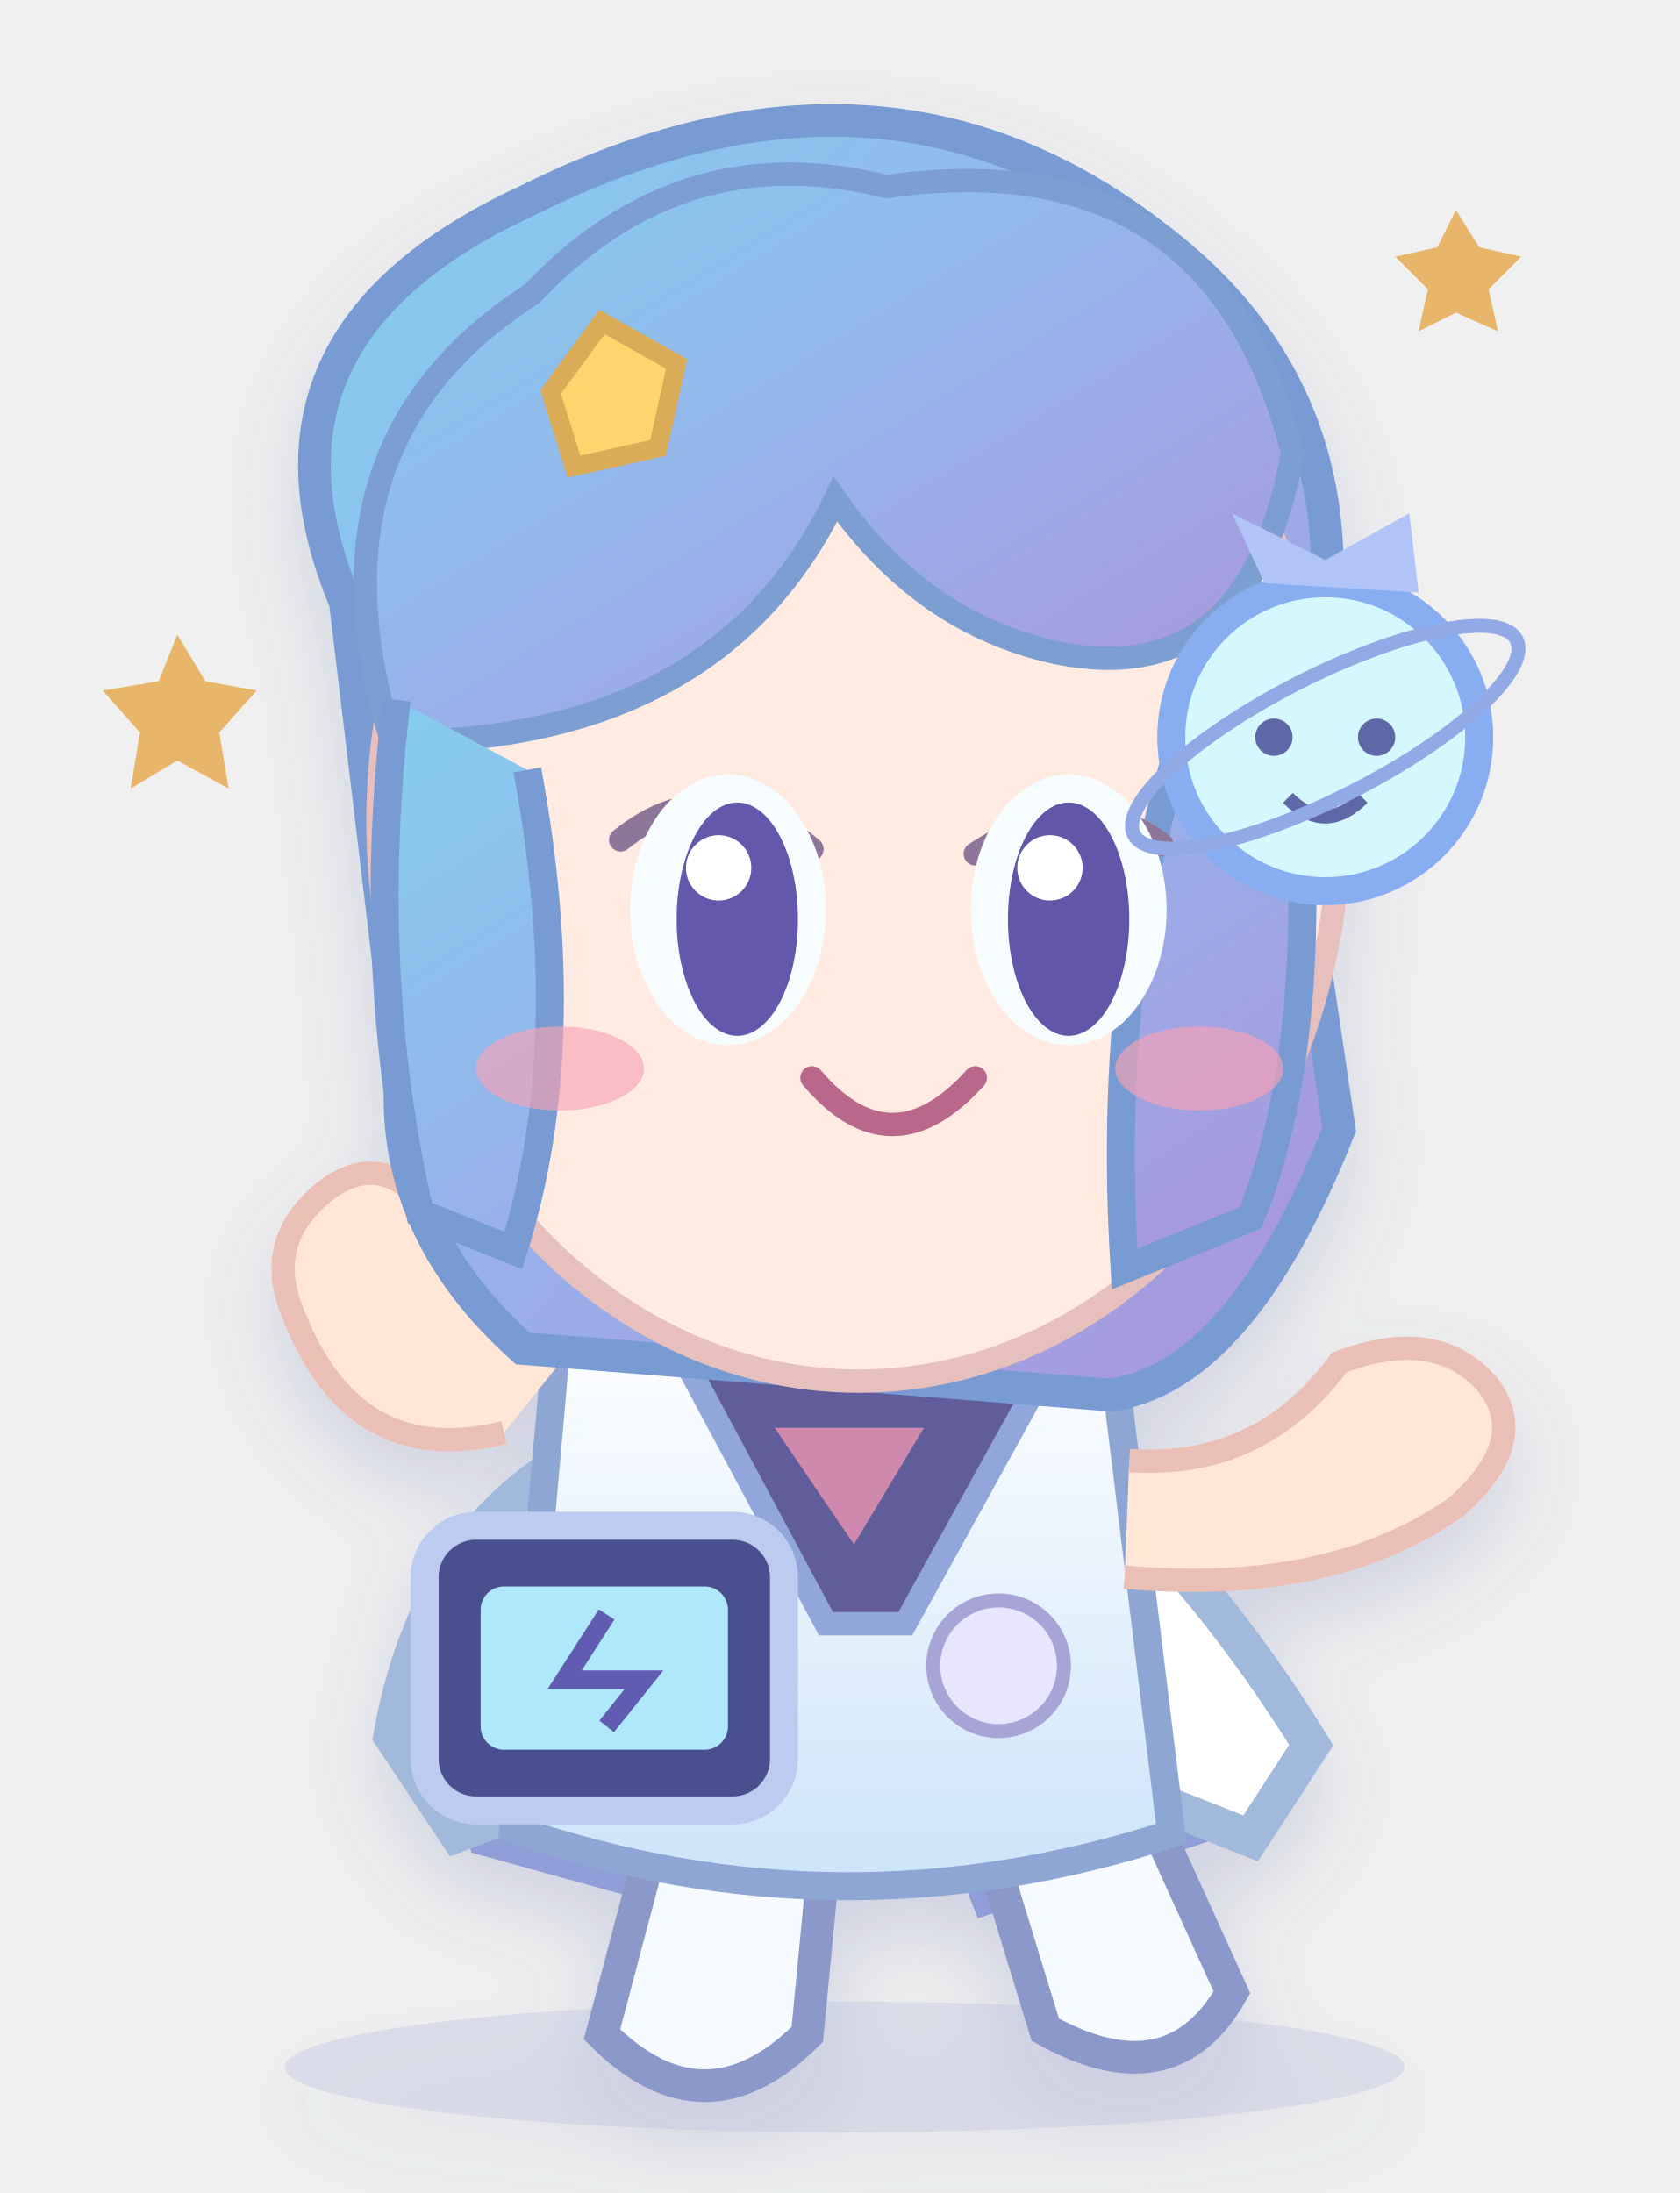
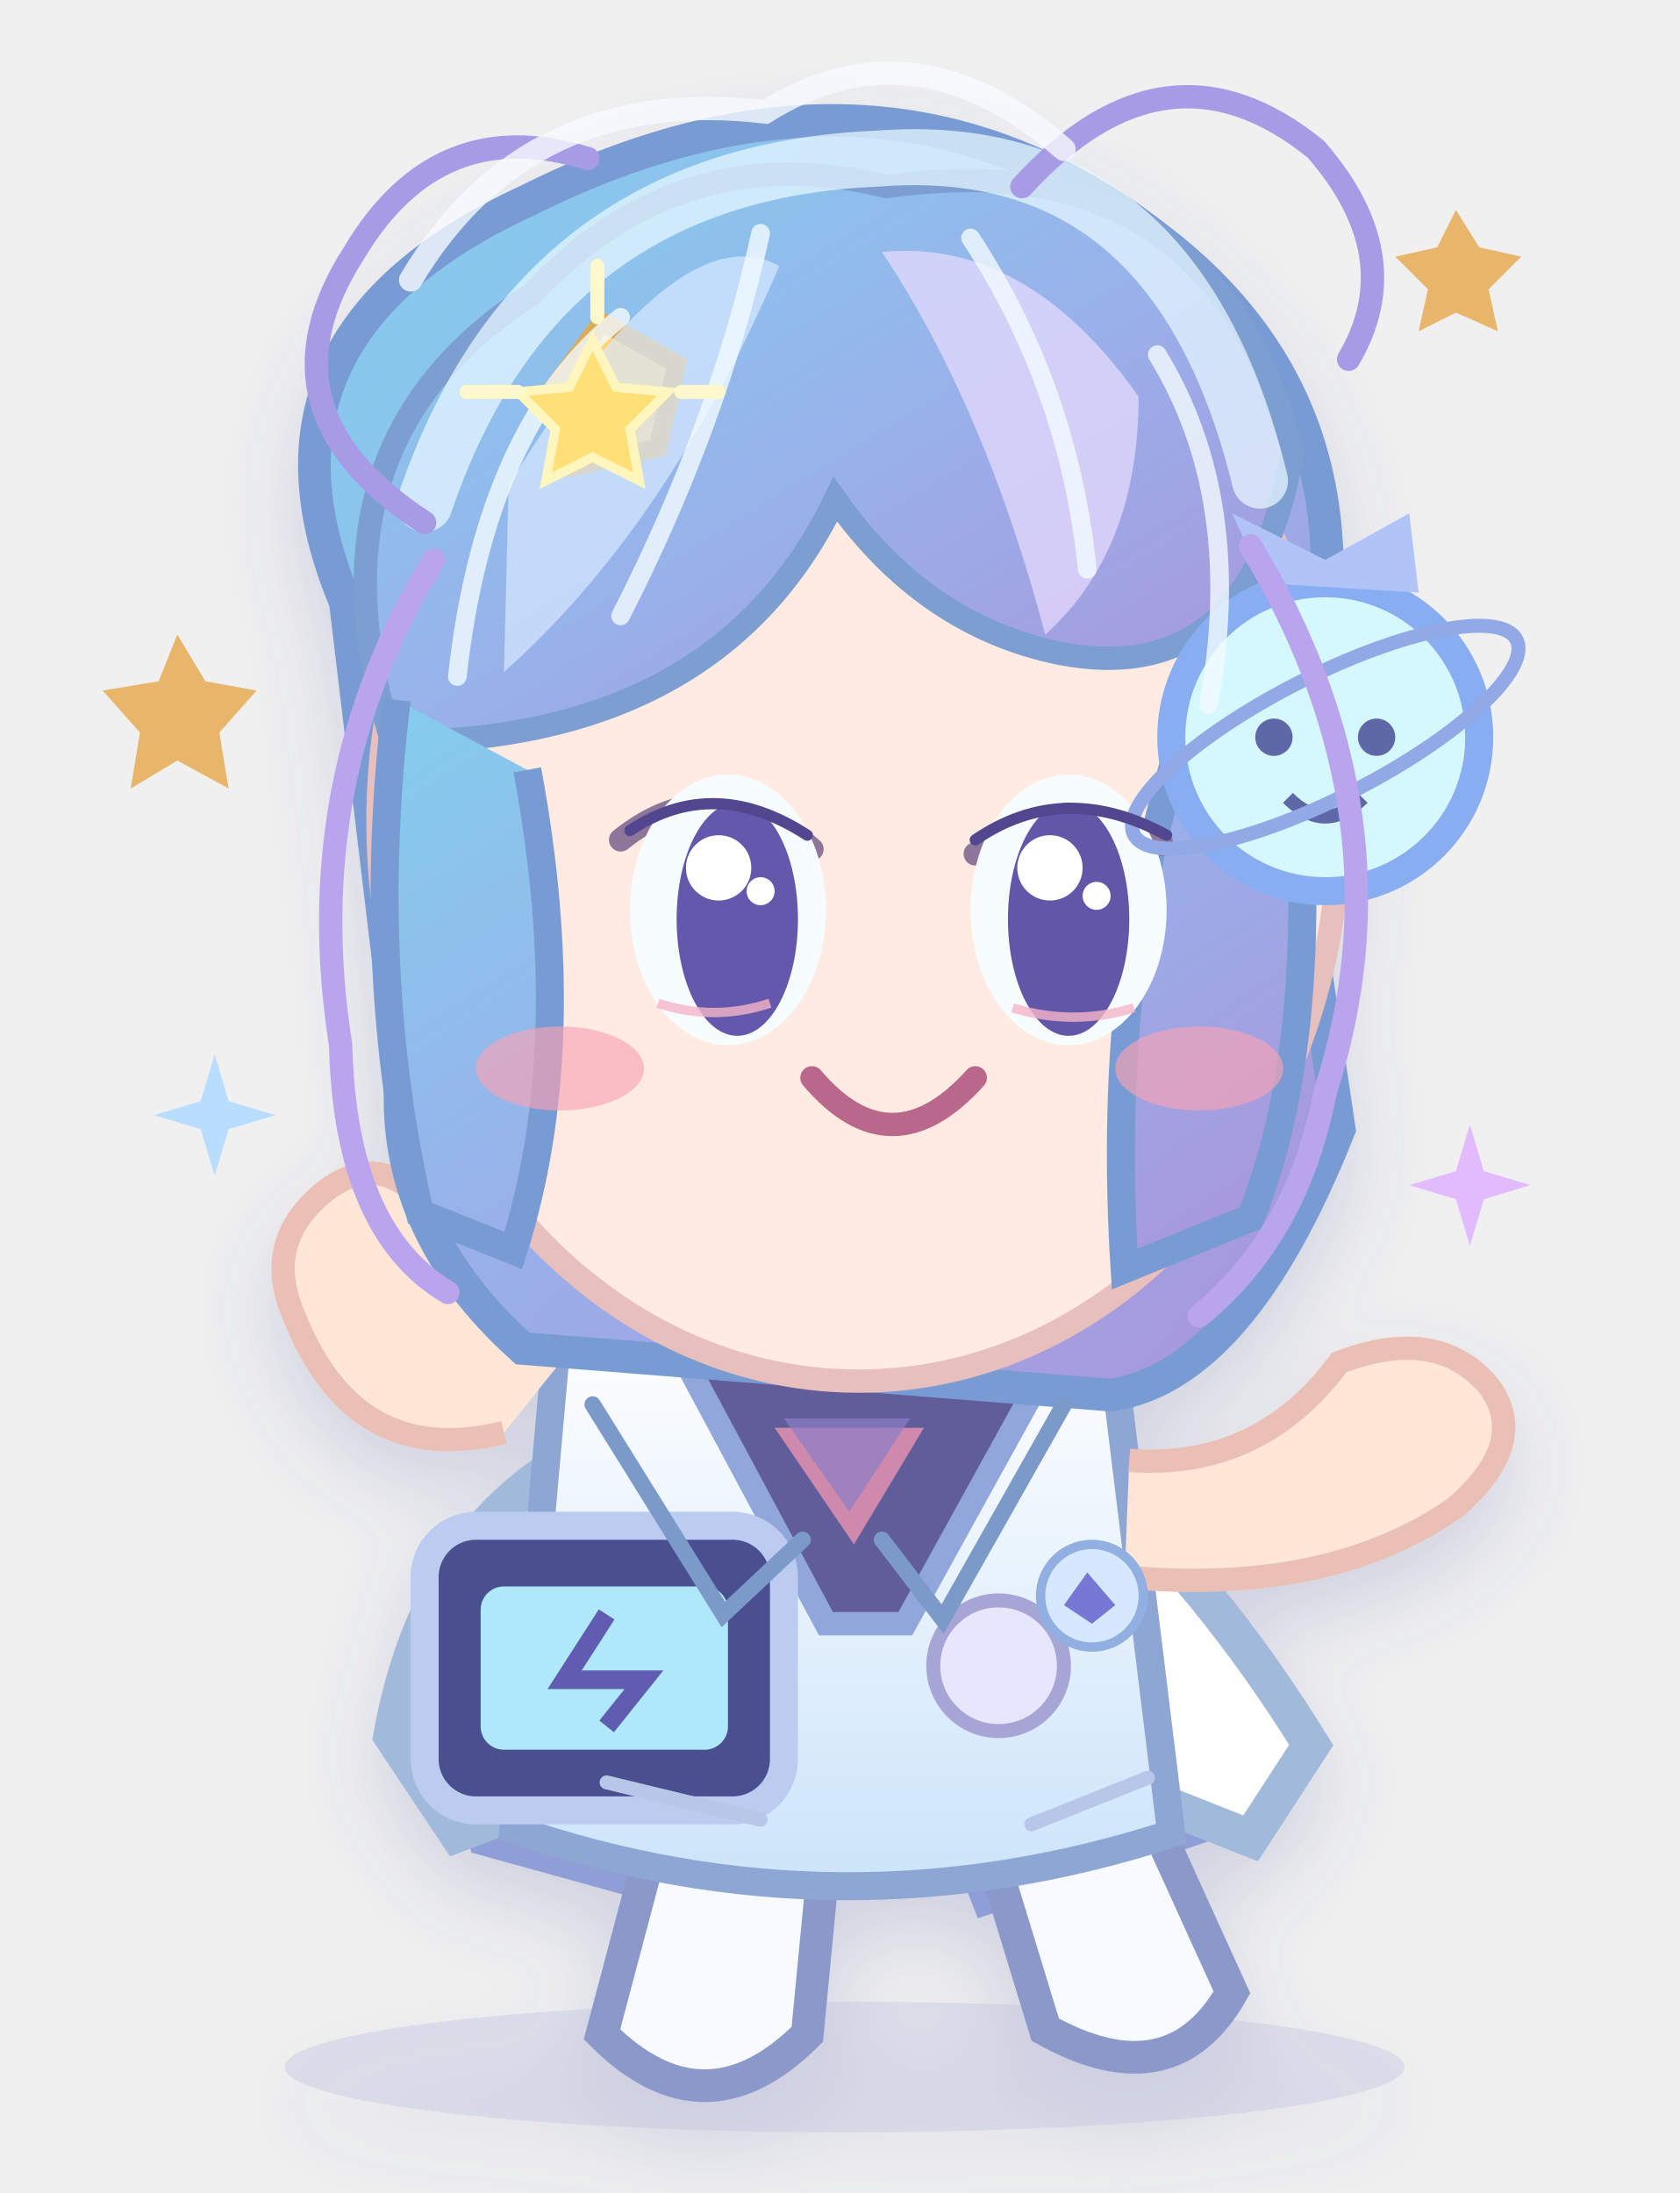
<svg xmlns="http://www.w3.org/2000/svg" viewBox="0 0 360 470" role="img" aria-labelledby="title">
  <defs>
    <linearGradient id="hair" x2="1" y2="1">
      <stop stop-color="#83cfee" />
      <stop offset=".55" stop-color="#9aafea" />
      <stop offset="1" stop-color="#a994d9" />
    </linearGradient>
    <linearGradient id="coat" x2="0" y2="1">
      <stop stop-color="#fff" />
      <stop offset="1" stop-color="#cce4fa" />
    </linearGradient>
    <filter id="sh">
      <feDropShadow dx="0" dy="8" stdDeviation="9" flood-color="#4b57a7" flood-opacity=".2" />
    </filter>
  </defs>
  <g filter="url(#sh)">
    <ellipse cx="181" cy="443" rx="120" ry="14" fill="#b7b9de" opacity=".35" />
    <path d="M115 321 Q90 355 103 395 L150 408 163 370 196 370 211 408 259 392 Q274 354 245 315 Z" fill="#f7f9ff" stroke="#8f9ed6" stroke-width="5" />
    <path d="M142 387 L129 436 Q151 458 173 436 L178 384 M209 386 L224 435 Q251 450 264 427 L244 383" fill="#f7faff" stroke="#8b98ca" stroke-width="7" />
    <path d="M118 315 Q91 333 84 372 L98 393 140 377 152 333 M233 315 Q260 340 281 374 L268 394 220 375 207 330" fill="#fff" stroke="#a1b9db" stroke-width="8" />
    <path d="M119 291 Q181 273 239 295 L251 393 Q180 416 110 392 Z" fill="url(#coat)" stroke="#8da6d3" stroke-width="6" />
    <path d="M147 292 L177 348 194 348 226 290" fill="#605d9a" stroke="#91a7db" stroke-width="5" />
    <path d="M166 306 L183 331 198 306" fill="#ce89ac" />
    <circle cx="214" cy="357" r="14" fill="#e8e6ff" stroke="#a7a4d6" stroke-width="3" />
    <path d="M108 307 Q76 315 63 282 Q56 266 70 255 Q85 244 97 267 L133 276" fill="#ffe6d6" stroke="#eabfb5" stroke-width="5" />
    <path d="M242 313 Q270 315 287 292 Q308 284 319 297 Q328 309 312 323 Q285 342 241 338" fill="#ffe6d6" stroke="#eabfb5" stroke-width="5" />
    <path d="M74 129 Q50 72 113 43 Q189 5 248 51 Q302 92 276 168 L287 242 Q266 295 238 299 L112 289 Q83 263 86 229Z" fill="url(#hair)" stroke="#779bd2" stroke-width="7" />
    <ellipse cx="184" cy="176" rx="103" ry="120" fill="#ffebe1" stroke="#e7bfbc" stroke-width="5" />
    <path d="M84 159 Q64 95 114 63 Q146 29 190 40 Q260 30 277 97 Q268 148 227 140 Q198 134 179 107 Q154 159 84 159Z" fill="url(#hair)" stroke="#7d9ed0" stroke-width="5" />
    <path d="M85 150 Q78 208 90 260 L110 268 Q124 224 113 165 M276 145 Q285 219 268 261 L241 272 Q237 209 253 159" fill="url(#hair)" stroke="#779bd2" stroke-width="6" />
    <path d="M133 180 Q153 164 174 182 M209 183 Q232 168 249 181" fill="none" stroke="#8e769b" stroke-width="5" stroke-linecap="round" />
    <ellipse cx="156" cy="195" rx="21" ry="29" fill="#f7fcff" />
    <ellipse cx="229" cy="195" rx="21" ry="29" fill="#f7fcff" />
    <ellipse cx="158" cy="197" rx="13" ry="25" fill="#6359ac" />
    <ellipse cx="229" cy="197" rx="13" ry="25" fill="#6256a9" />
    <circle cx="154" cy="186" r="7" fill="#fff" />
    <circle cx="225" cy="186" r="7" fill="#fff" />
    <ellipse cx="120" cy="229" rx="18" ry="9" fill="#f7a3b6" opacity=".65" />
    <ellipse cx="257" cy="229" rx="18" ry="9" fill="#f7a3b6" opacity=".65" />
    <path d="M174 231 Q191 251 209 231" stroke="#b9688c" stroke-width="5" fill="none" stroke-linecap="round" />
    <path d="M118 84 l11 -15 16 9 -4 18 -18 4Z" fill="#ffd46d" stroke="#dbac59" stroke-width="4" />
    <rect x="91" y="327" width="77" height="61" rx="11" fill="#4a4f8f" stroke="#bcccf0" stroke-width="6" />
    <rect x="103" y="340" width="53" height="35" rx="5" fill="#aee8fa" />
    <path d="m130 346 -9 14 17 0 -8 10" stroke="#615cb2" fill="none" stroke-width="4" />
  </g>
  <g transform="translate(284 158)">
    <circle cx="0" cy="0" r="33" fill="#d5f8ff" stroke="#89adf1" stroke-width="6" />
    <path d="M-13 -33 -20 -48 0 -38 18 -48 20 -31" fill="#b1c4f7" />
    <circle cx="-11" cy="0" r="4" fill="#5f68a7" />
    <circle cx="11" cy="0" r="4" fill="#5f68a7" />
    <path d="M-8 13 Q0 21 8 13" stroke="#5f68a7" stroke-width="3" fill="none" />
    <ellipse rx="46" ry="13" stroke="#91a9e5" stroke-width="3" fill="none" transform="rotate(-27)" />
  </g>
  <g fill="#e7b66a">
    <path d="m38 136 6 10 11 2 -8 9 2 12 -11 -6 -10 6 2 -12 -8 -9 12 -2Z" />
    <path d="m312 45 5 8 9 2 -7 7 2 9 -9 -4 -8 4 2 -9 -7 -7 9 -2Z" />
  </g>
+   <g aria-hidden="true">
+     <path d="M91 108 Q115 37 188 34 Q252 29 270 103" stroke="#e9f9ff" stroke-width="12" fill="none" stroke-linecap="round" opacity=".72" />
+     <path d="M109 104 Q145 45 167 57 Q143 113 108 144" fill="#d7eaff" opacity=".7" />
+     <path d="M189 54 Q220 51 244 85 Q244 118 224 136 Q211 87 189 54" fill="#e8ddff" opacity=".72" />
+     <path d="M133 68 Q104 91 98 145 M163 50 Q154 91 133 132 M208 51 Q229 83 233 122 M248 76 Q267 107 259 151" stroke="#f3fbff" stroke-width="4" fill="none" stroke-linecap="round" opacity=".8" />
+     <path d="M93 120 Q64 167 73 224 Q74 264 96 277 M268 117 Q303 175 284 234 Q278 265 257 282" stroke="#b8a5ed" stroke-width="5" fill="none" stroke-linecap="round" />
+     <path d="M91 112 Q54 88 76 54 Q94 24 126 34 M219 40 Q250 6 282 32 Q302 55 289 77" stroke="#a89be6" stroke-width="5" fill="none" stroke-linecap="round" />
+     <path d="M88 60 Q113 18 164 24 Q196 4 228 32" stroke="#f8faff" stroke-width="5" fill="none" stroke-linecap="round" opacity=".8" />
+     <path d="m127 73 5 10 11 1-8 8 2 11-10-5-10 5 2-11-8-8 11-1z" fill="#ffdf76" stroke="#fff6bd" stroke-width="2" />
+     <path d="M128 68 V57 M111 84 H100 M146 84 H154" stroke="#fff8cc" stroke-width="3" stroke-linecap="round" />
+     <path d="M135 178 Q153 166 173 179 M209 180 Q228 167 250 179" fill="none" stroke="#52478e" stroke-width="2.4" stroke-linecap="round" />
+     <circle cx="163" cy="191" r="3" fill="#fff" />
+     <circle cx="235" cy="192" r="3" fill="#fff" />
+     <path d="M141 215 Q153 219 165 215 M217 216 Q230 220 243 216" fill="none" stroke="#f5b5c9" stroke-width="2" opacity=".8" />
+     <path d="M127 301 L155 346 L172 330 M228 301 L202 347 L189 330" fill="none" stroke="#7b9ac8" stroke-width="3.5" stroke-linecap="round" />
+     <path d="M130 382 L163 390 M221 391 L246 381" stroke="#b8c7e7" stroke-width="3" stroke-linecap="round" />
+     <circle cx="234" cy="342" r="11" fill="#d6e8ff" stroke="#91afe0" stroke-width="2" />
+     <path d="M228 344 L233 337 239 344 234 348Z" fill="#7778d3" />
+     <path d="M168 304 L182 324 195 304" fill="#8b7ec8" opacity=".7" />
+     <path d="m46 226 3 10 10 3-10 3-3 10-3-10-10-3 10-3z" fill="#b6dcff" opacity=".95" />
+     <path d="m315 241 3 10 10 3-10 3-3 10-3-10-10-3 10-3z" fill="#e2b8ff" opacity=".95" />
+   </g>
</svg>
